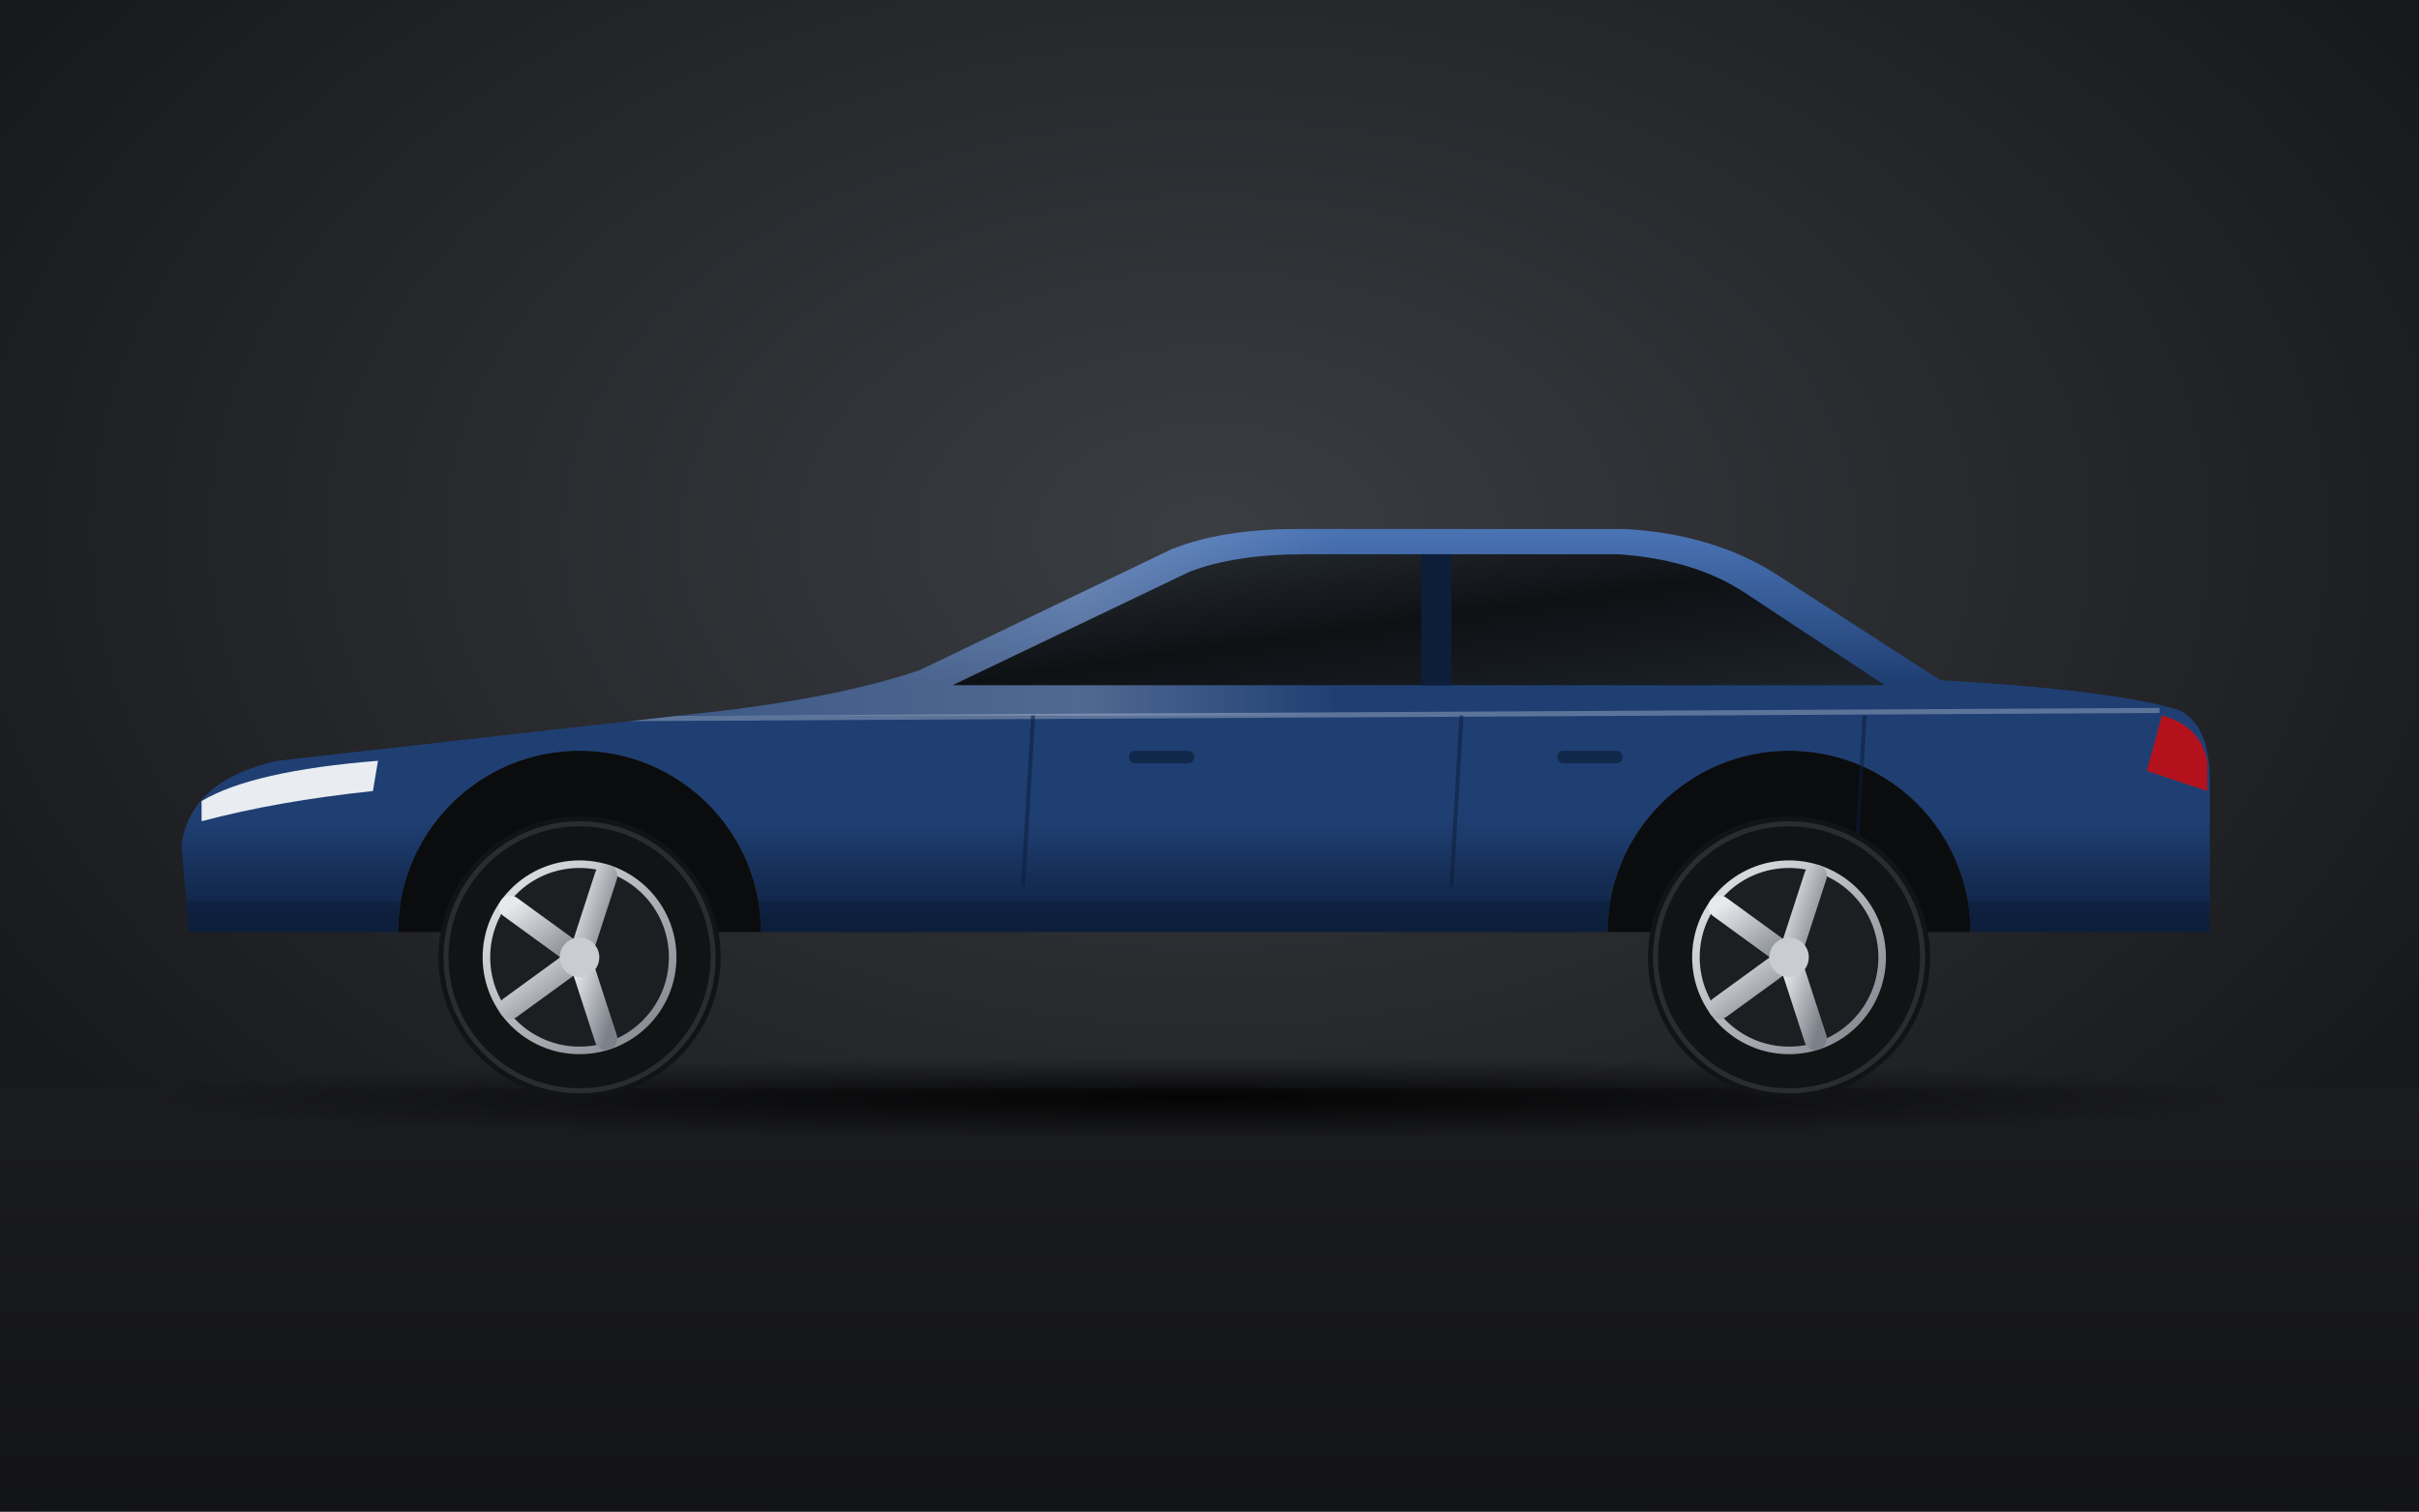
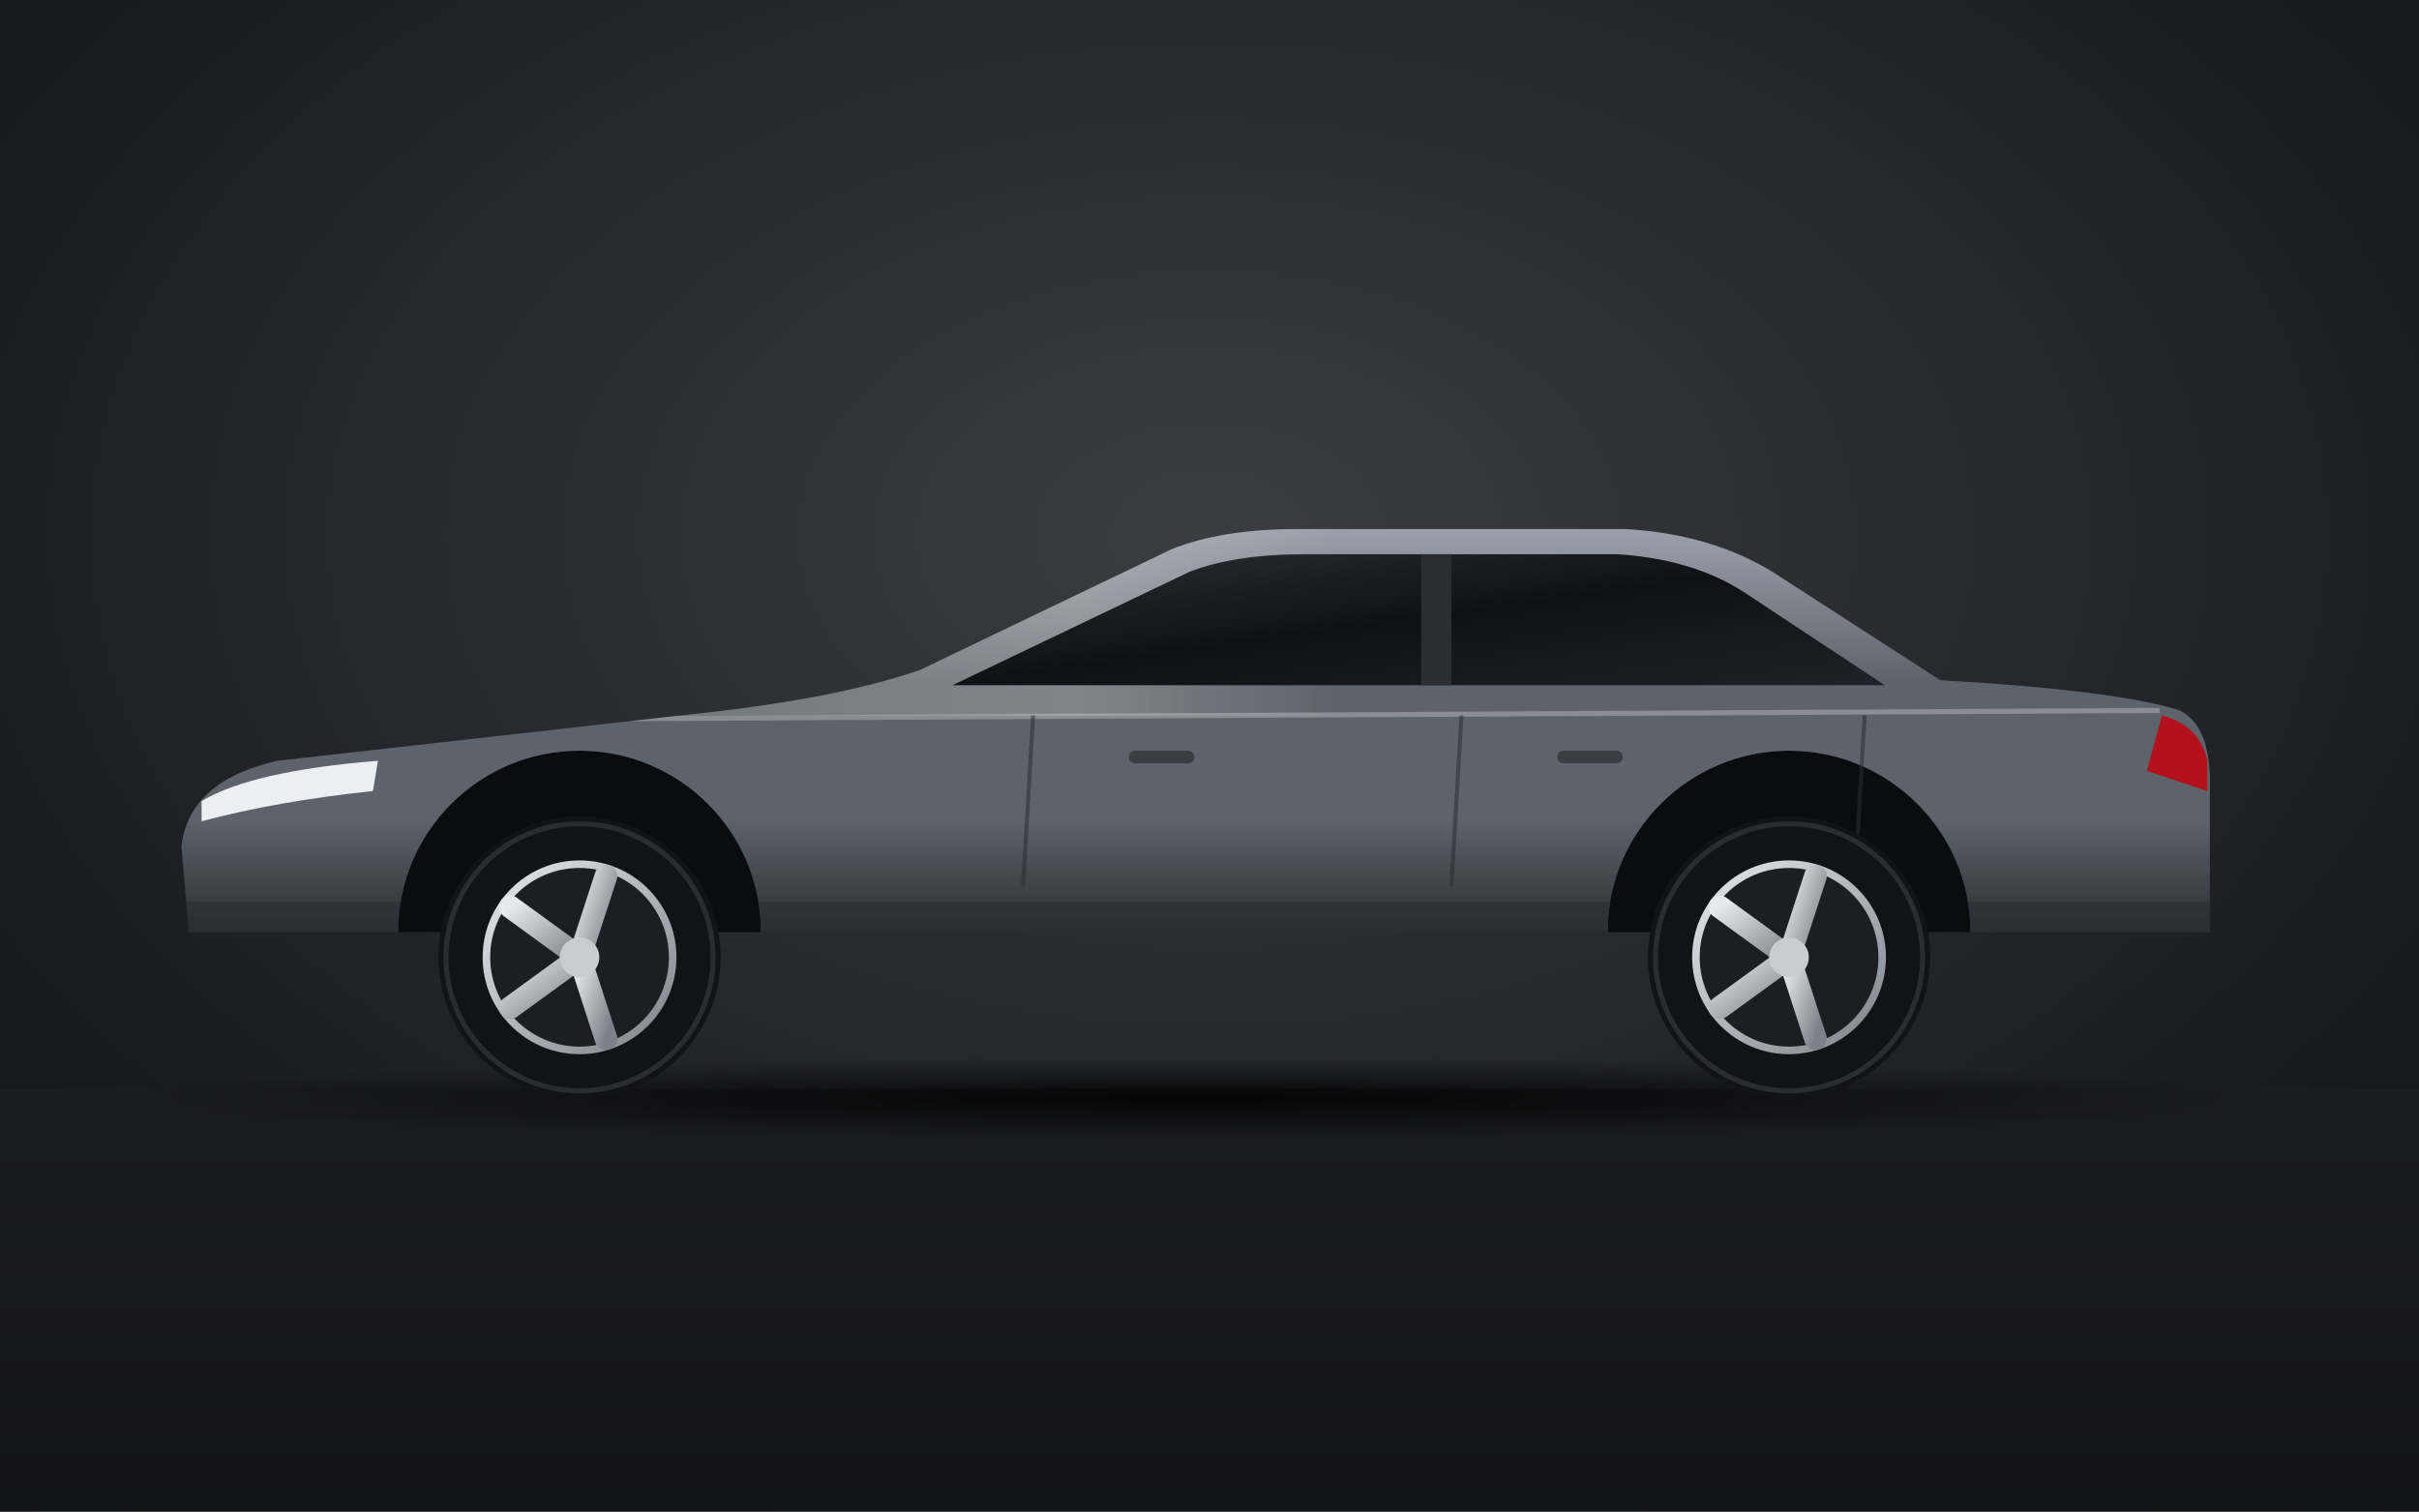
<svg xmlns="http://www.w3.org/2000/svg" viewBox="20 -70 960 600" preserveAspectRatio="xMidYMid slice" role="img">
  <defs>
    <radialGradient id="bg-0" cx="50%" cy="38%" r="75%">
      <stop offset="0" stop-color="#3a3d42" />
      <stop offset=".55" stop-color="#17181b" />
      <stop offset="1" stop-color="#0a0a0b" />
    </radialGradient>
    <linearGradient id="floor-0" x1="0" y1="0" x2="0" y2="1">
      <stop offset="0" stop-color="#1b1c1f" />
      <stop offset="1" stop-color="#0b0b0c" />
    </linearGradient>
    <linearGradient id="paint-0" x1="0" y1="0" x2="0" y2="1">
-       <stop offset="0" stop-color="#4b74b5" />
-       <stop offset=".38" stop-color="#1f3f73" />
-       <stop offset=".72" stop-color="#1f3f73" />
-       <stop offset="1" stop-color="#0d1e3a" />
+       <stop offset="0" stop-color="#9aa1aa" />
+       <stop offset=".38" stop-color="#5d636b" />
+       <stop offset=".72" stop-color="#5d636b" />
+       <stop offset="1" stop-color="#2a2e33" />
    </linearGradient>
    <linearGradient id="sheen-0" x1="0" y1="0" x2="1" y2="0">
      <stop offset="0" stop-color="#fff" stop-opacity="0" />
      <stop offset=".45" stop-color="#fff" stop-opacity=".22" />
      <stop offset=".55" stop-color="#fff" stop-opacity="0" />
      <stop offset="1" stop-color="#fff" stop-opacity="0" />
    </linearGradient>
    <linearGradient id="glass-0" x1="0" y1="0" x2="1" y2="1">
      <stop offset="0" stop-color="#2b3138" />
      <stop offset=".5" stop-color="#0e1114" />
      <stop offset="1" stop-color="#1d2329" />
    </linearGradient>
    <linearGradient id="rim-0" x1="0" y1="0" x2="1" y2="1">
      <stop offset="0" stop-color="#e7e9ec" />
      <stop offset="1" stop-color="#7c8189" />
    </linearGradient>
    <radialGradient id="shadow-0" cx="50%" cy="50%" r="50%">
      <stop offset="0" stop-color="#000" stop-opacity=".85" />
      <stop offset="1" stop-color="#000" stop-opacity="0" />
    </radialGradient>
    <clipPath id="clip-0">
      <path d="M 95 300 L 92 266 Q 95 240 130 232 L 290 214 Q 350 208 385 196 L 485 148 Q 505 140 535 140 L 665 140 Q 700 142 725 158 L 790 200 Q 860 204 885 212 Q 897 218 897 240 L 897 300 L 802 300 A 72 72 0 0 0 658 300 L 322 300 A 72 72 0 0 0 178 300 Z" />
    </clipPath>
    <clipPath id="gclip-0">
      <path d="M 398 202 L 492 157 Q 510 150 538 150 L 662 150 Q 692 152 712 165 L 768 202 Z" />
    </clipPath>
  </defs>
  <rect x="-200" y="-200" width="1400" height="900" fill="url(#bg-0)" />
  <rect x="-200" y="362" width="1400" height="334" fill="url(#floor-0)" />
  <ellipse cx="494.5" cy="366" rx="432.5" ry="16" fill="url(#shadow-0)" />
  <g>
    <path d="M 322 300 A 72 72 0 0 0 178 300 Z" fill="#0b0c0d" />
    <path d="M 802 300 A 72 72 0 0 0 658 300 Z" fill="#0b0c0d" />
    <path d="M 95 300 L 92 266 Q 95 240 130 232 L 290 214 Q 350 208 385 196 L 485 148 Q 505 140 535 140 L 665 140 Q 700 142 725 158 L 790 200 Q 860 204 885 212 Q 897 218 897 240 L 897 300 L 802 300 A 72 72 0 0 0 658 300 L 322 300 A 72 72 0 0 0 178 300 Z" fill="url(#paint-0)" />
    <g clip-path="url(#clip-0)">
      <rect x="0" y="100" width="1000" height="114" fill="url(#sheen-0)" />
-       <rect x="0" y="288" width="1000" height="40" fill="#0d1e3a" fill-opacity=".55" />
+       <rect x="0" y="288" width="1000" height="40" fill="#2a2e33" fill-opacity=".55" />
      <line x1="132" y1="216" x2="877" y2="212" stroke="#fff" stroke-opacity=".28" stroke-width="2" />
    </g>
    <path d="M 398 202 L 492 157 Q 510 150 538 150 L 662 150 Q 692 152 712 165 L 768 202 Z" fill="url(#glass-0)" />
    <g clip-path="url(#gclip-0)">
-       <rect x="584" y="120" width="12" height="90" fill="#0d1e3a" />
+       <rect x="584" y="120" width="12" height="90" fill="#2a2e33" />
    </g>
-     <line x1="430" y1="214" x2="426" y2="282" stroke="#0d1e3a" stroke-opacity=".55" stroke-width="1.6" />
-     <line x1="600" y1="214" x2="596" y2="282" stroke="#0d1e3a" stroke-opacity=".55" stroke-width="1.6" />
-     <line x1="760" y1="214" x2="756" y2="282" stroke="#0d1e3a" stroke-opacity=".55" stroke-width="1.6" />
-     <rect x="468" y="228" width="26" height="5" rx="2.5" fill="#0d1e3a" fill-opacity=".7" />
-     <rect x="638" y="228" width="26" height="5" rx="2.5" fill="#0d1e3a" fill-opacity=".7" />
+     <line x1="430" y1="214" x2="426" y2="282" stroke="#2a2e33" stroke-opacity=".55" stroke-width="1.6" />
+     <line x1="600" y1="214" x2="596" y2="282" stroke="#2a2e33" stroke-opacity=".55" stroke-width="1.6" />
+     <line x1="760" y1="214" x2="756" y2="282" stroke="#2a2e33" stroke-opacity=".55" stroke-width="1.6" />
+     <rect x="468" y="228" width="26" height="5" rx="2.5" fill="#2a2e33" fill-opacity=".7" />
+     <rect x="638" y="228" width="26" height="5" rx="2.5" fill="#2a2e33" fill-opacity=".7" />
    <path d="M 100 248 Q 120 236 170 232 L 168 244 Q 130 248 100 256 Z" fill="#f3f6f9" opacity=".95" />
    <path d="M 878 214 Q 893 218 896 232 L 896 244 L 872 236 Z" fill="#b3121d" />
    <g>
      <circle cx="250" cy="310" r="56" fill="#121315" />
      <circle cx="250" cy="310" r="53" fill="none" stroke="#2a2c30" stroke-width="2" />
      <circle cx="250" cy="310" r="36.96" fill="#1c1e21" />
      <circle cx="250" cy="310" r="36.96" fill="none" stroke="url(#rim-0)" stroke-width="3" />
      <line x1="250" y1="310" x2="284.0" y2="310.0" stroke="url(#rim-0)" stroke-width="9.0" stroke-linecap="round" />
      <line x1="250" y1="310" x2="260.5" y2="342.3" stroke="url(#rim-0)" stroke-width="9.0" stroke-linecap="round" />
      <line x1="250" y1="310" x2="222.5" y2="330.0" stroke="url(#rim-0)" stroke-width="9.0" stroke-linecap="round" />
      <line x1="250" y1="310" x2="222.5" y2="290.0" stroke="url(#rim-0)" stroke-width="9.0" stroke-linecap="round" />
      <line x1="250" y1="310" x2="260.5" y2="277.7" stroke="url(#rim-0)" stroke-width="9.0" stroke-linecap="round" />
      <circle cx="250" cy="310" r="7.84" fill="#c9ccd1" />
    </g>
    <g>
      <circle cx="730" cy="310" r="56" fill="#121315" />
      <circle cx="730" cy="310" r="53" fill="none" stroke="#2a2c30" stroke-width="2" />
      <circle cx="730" cy="310" r="36.96" fill="#1c1e21" />
      <circle cx="730" cy="310" r="36.96" fill="none" stroke="url(#rim-0)" stroke-width="3" />
      <line x1="730" y1="310" x2="764.0" y2="310.0" stroke="url(#rim-0)" stroke-width="9.0" stroke-linecap="round" />
      <line x1="730" y1="310" x2="740.5" y2="342.3" stroke="url(#rim-0)" stroke-width="9.0" stroke-linecap="round" />
      <line x1="730" y1="310" x2="702.5" y2="330.0" stroke="url(#rim-0)" stroke-width="9.0" stroke-linecap="round" />
      <line x1="730" y1="310" x2="702.5" y2="290.0" stroke="url(#rim-0)" stroke-width="9.0" stroke-linecap="round" />
      <line x1="730" y1="310" x2="740.5" y2="277.7" stroke="url(#rim-0)" stroke-width="9.0" stroke-linecap="round" />
      <circle cx="730" cy="310" r="7.84" fill="#c9ccd1" />
    </g>
  </g>
</svg>
